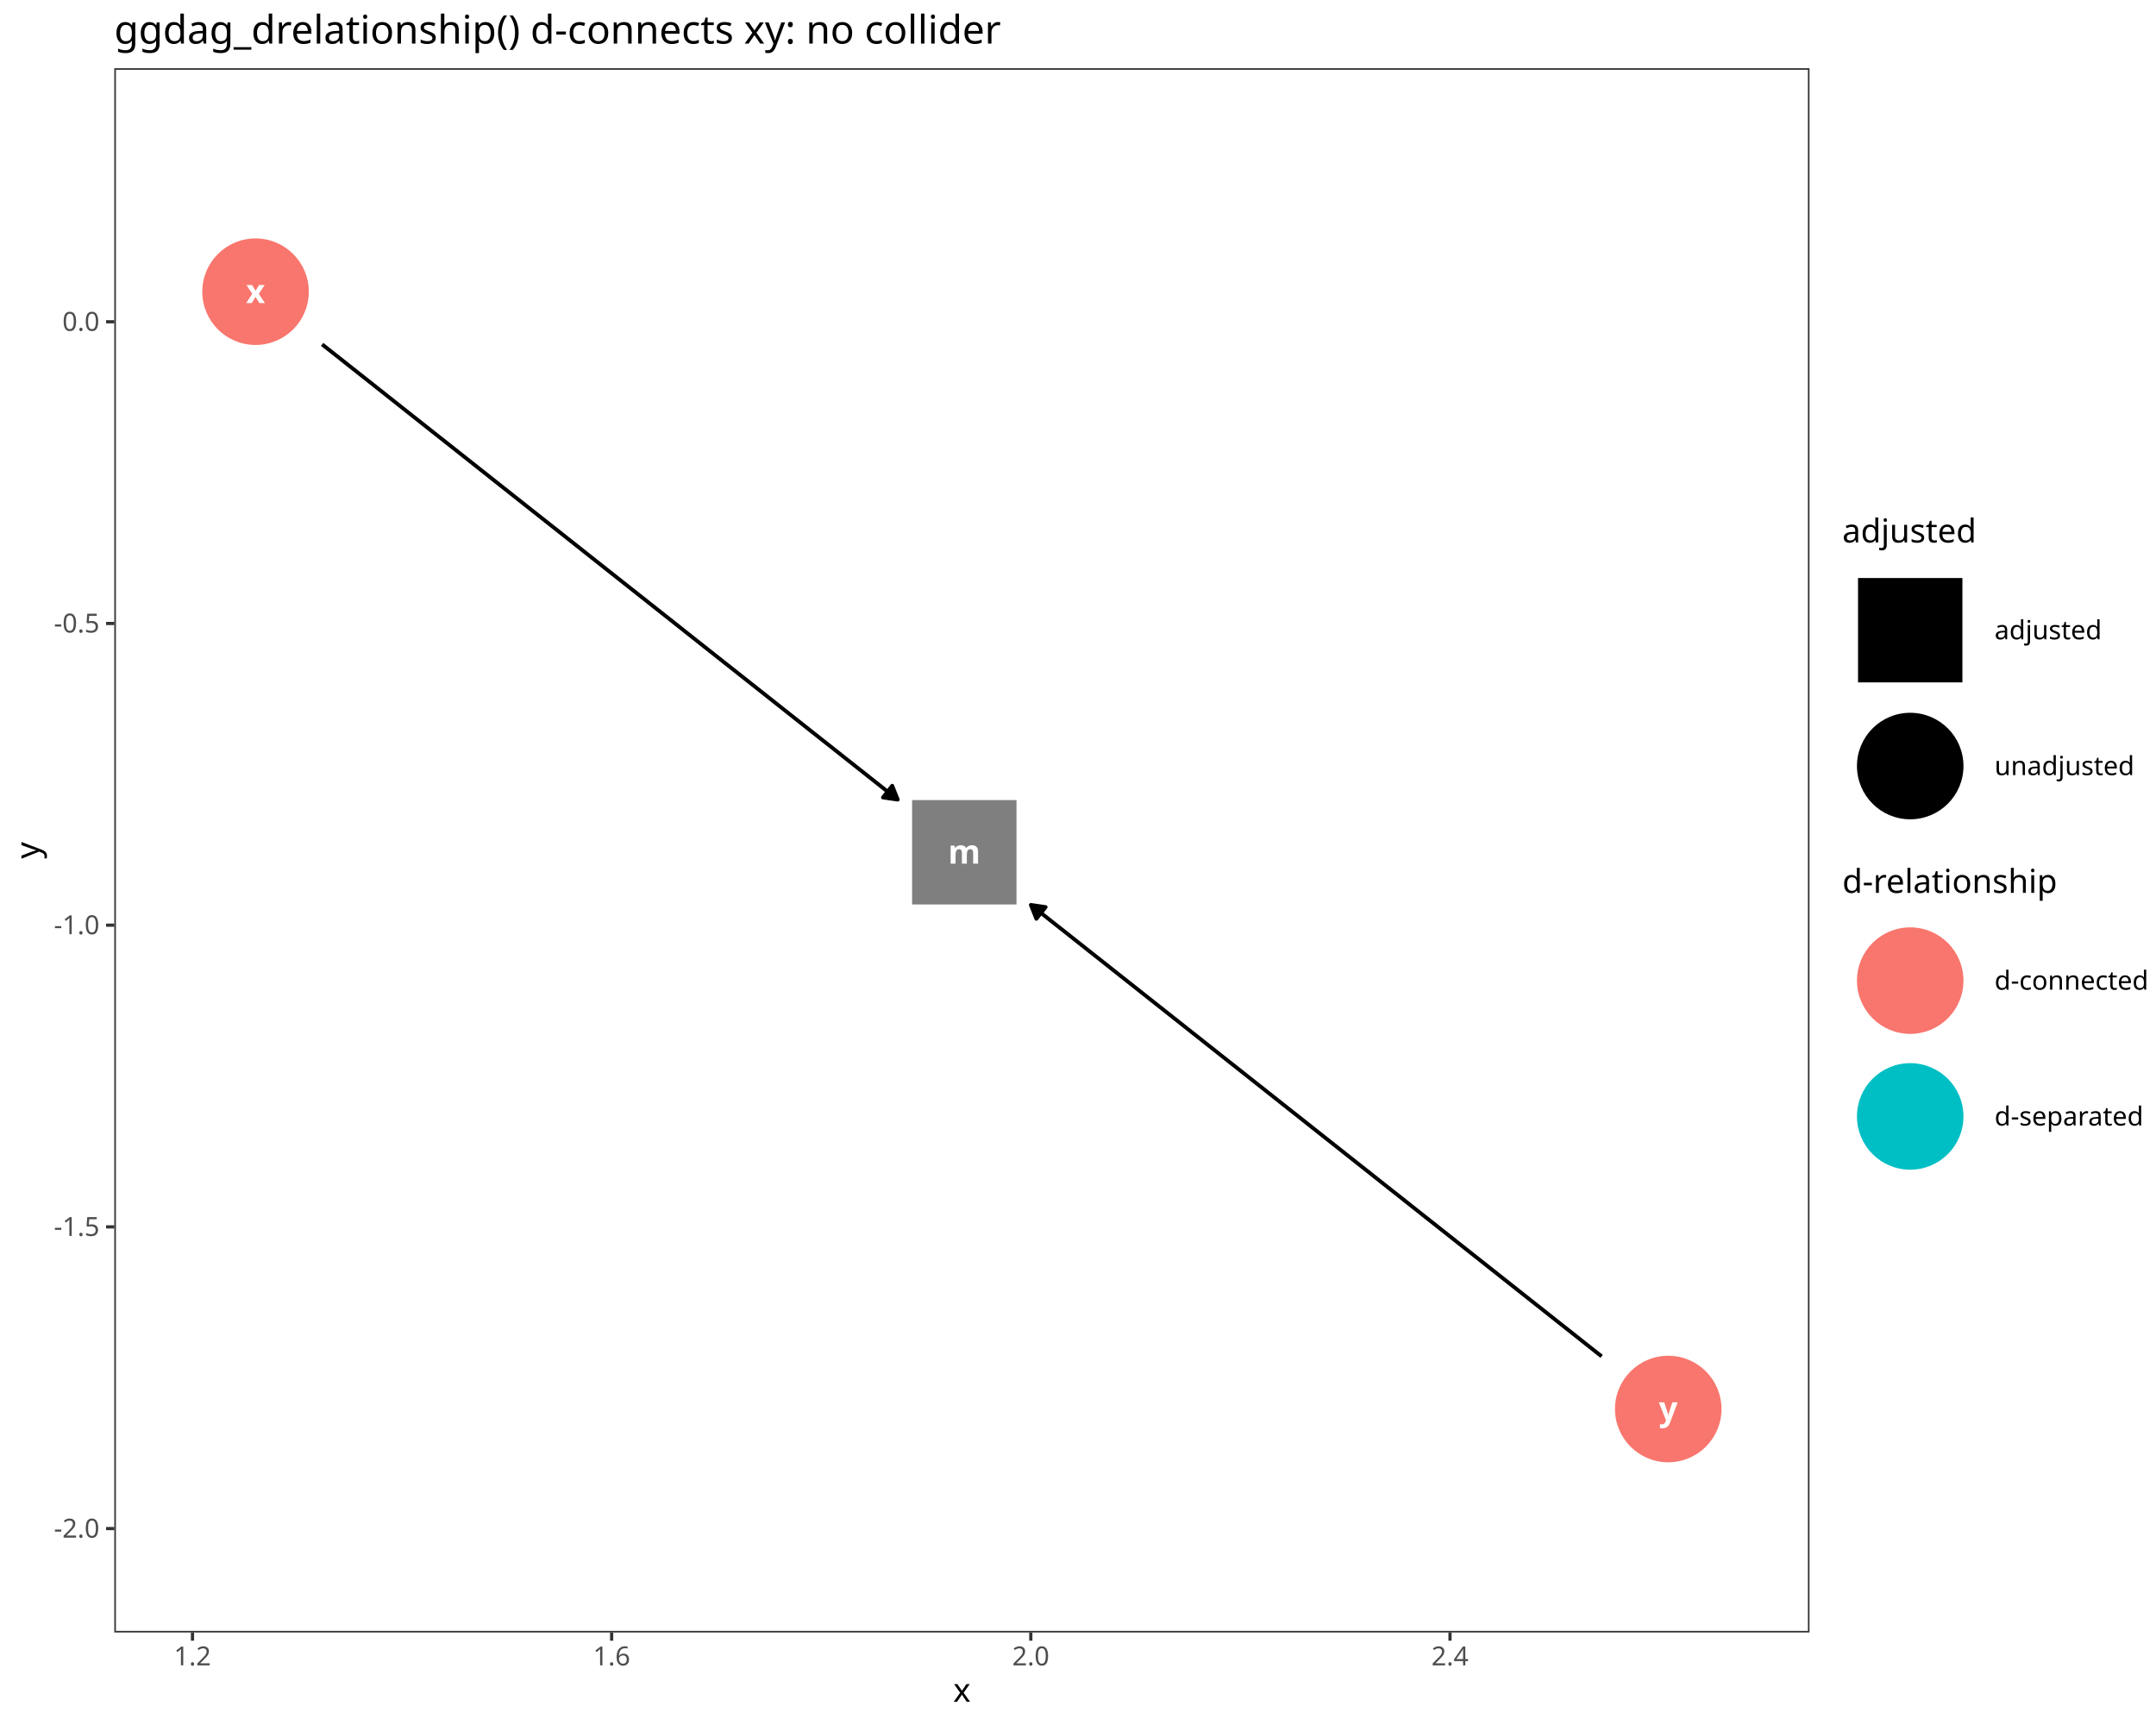
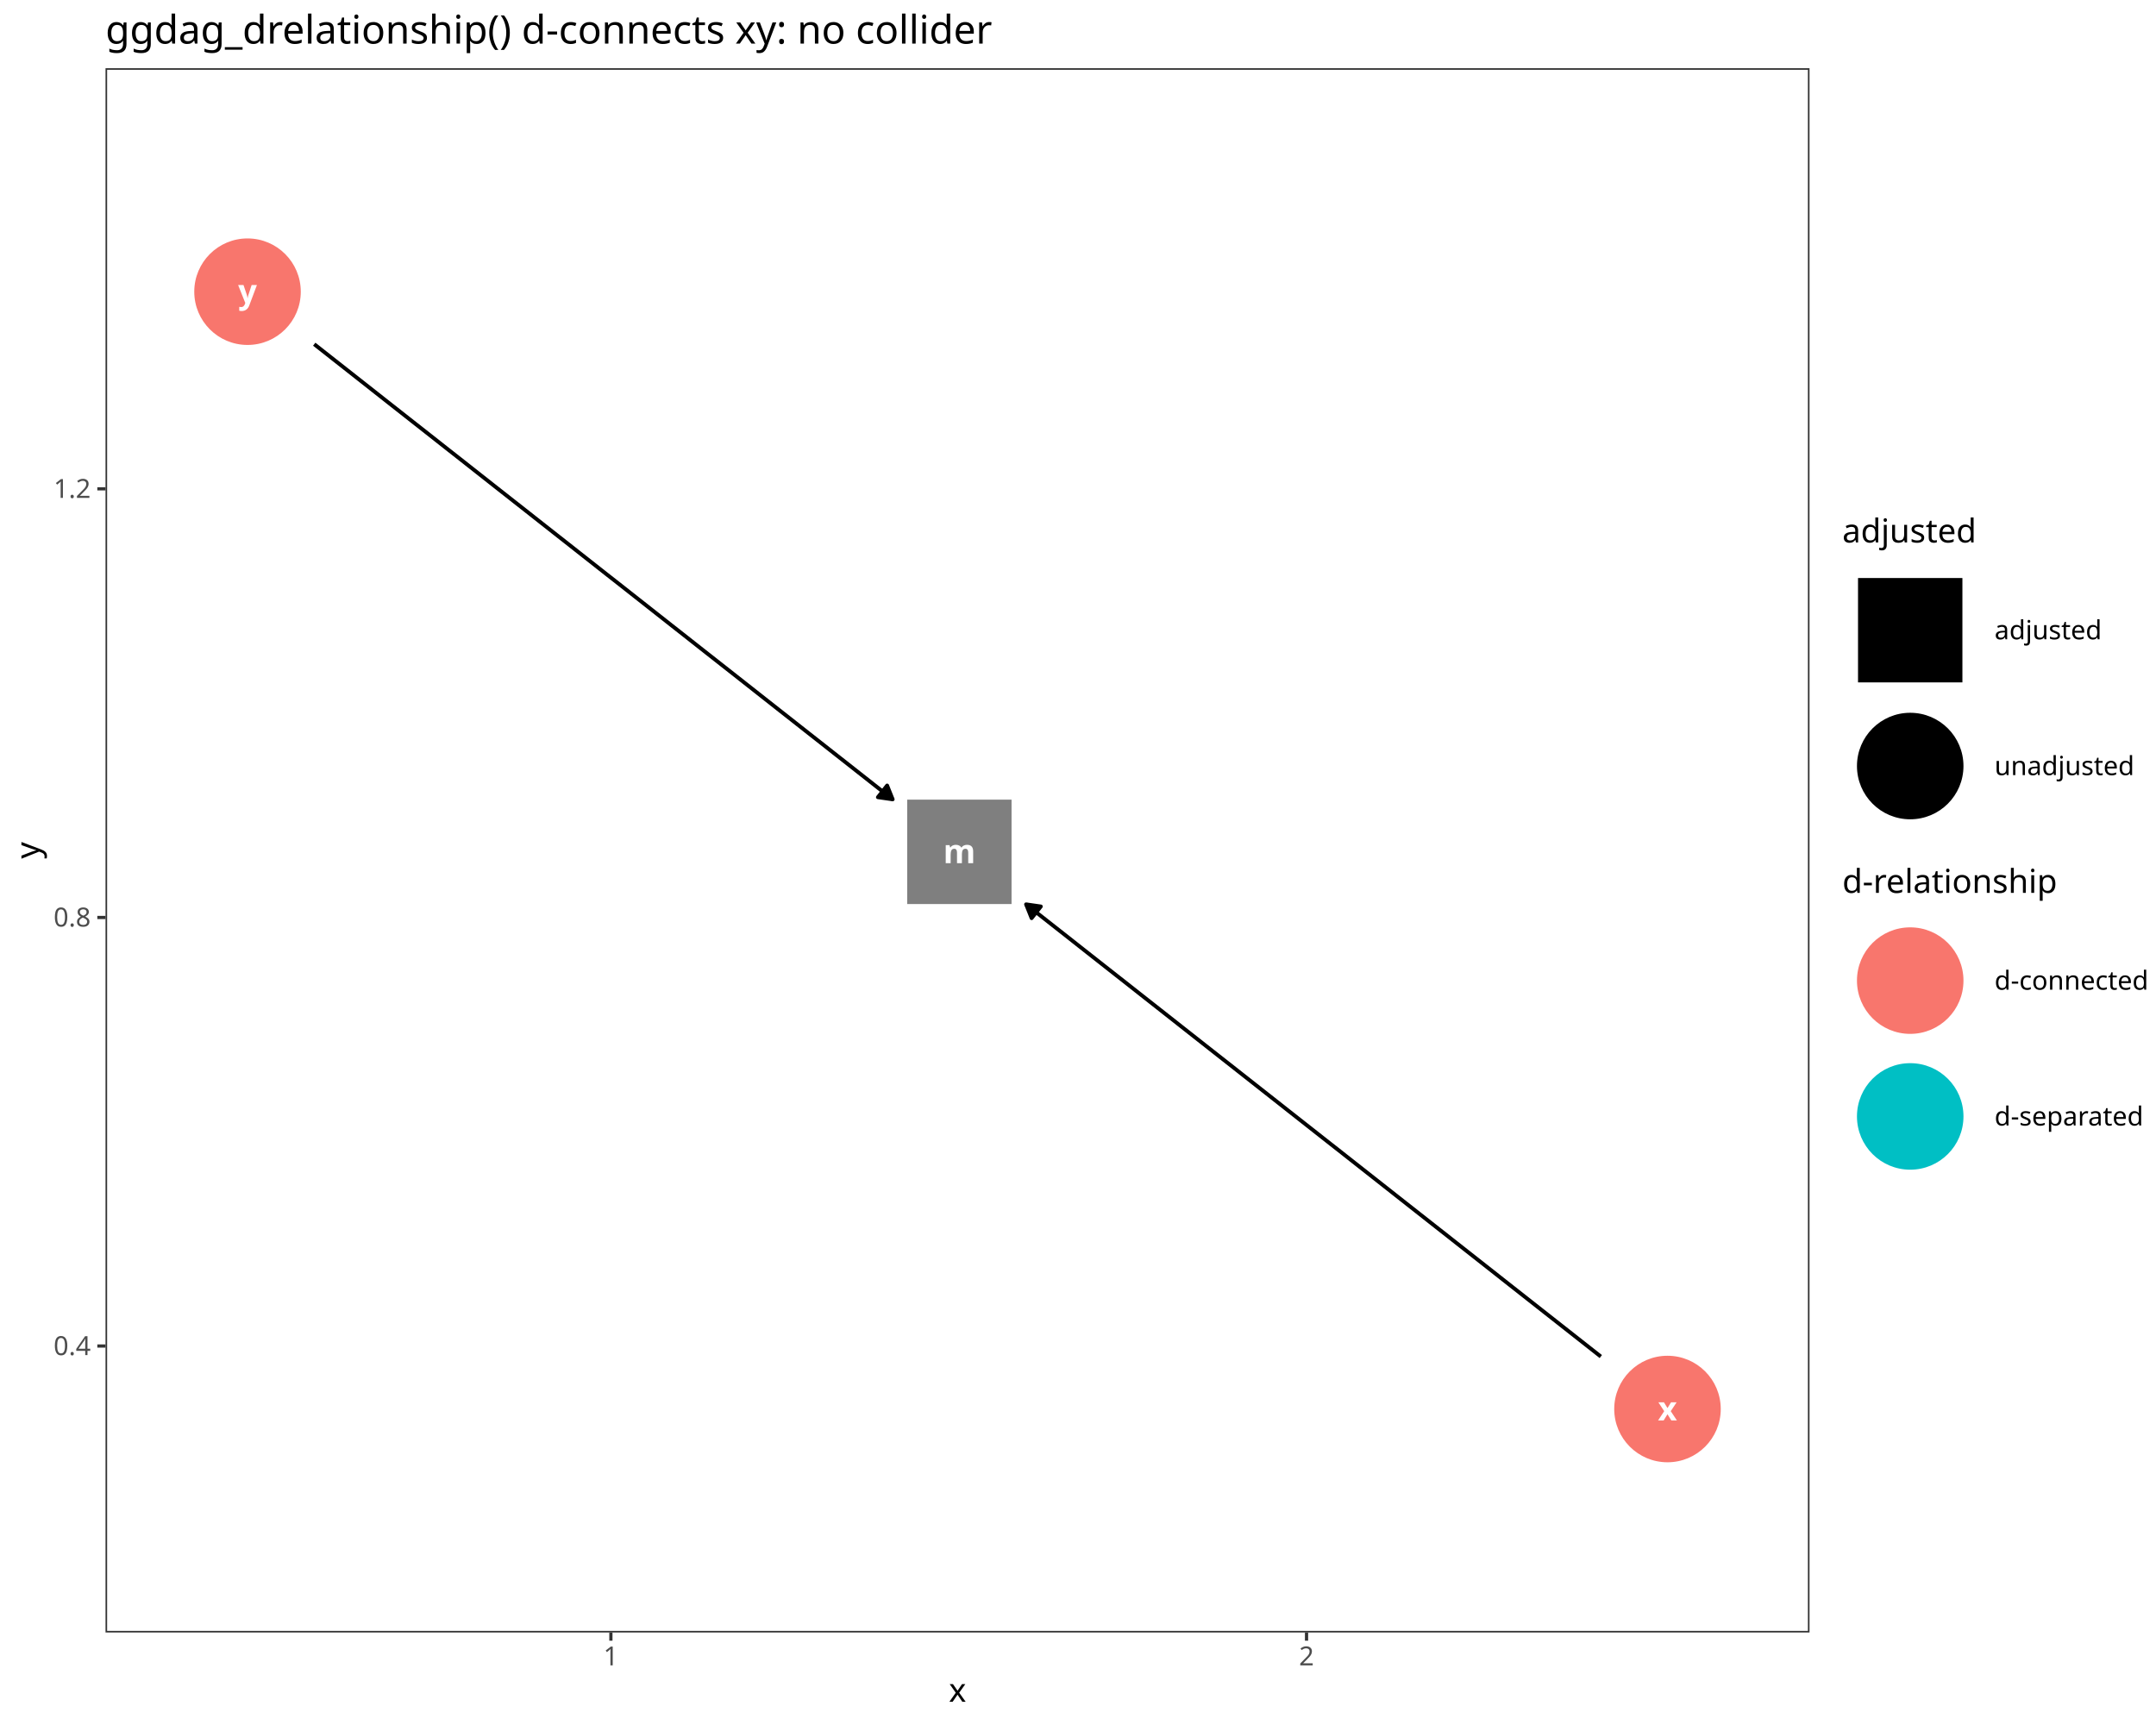
<svg xmlns="http://www.w3.org/2000/svg" class="svglite" data-engine-version="2.0" width="720.00pt" height="576.00pt" viewBox="0 0 720.00 576.00">
  <defs>
    <style type="text/css">
    .svglite line, .svglite polyline, .svglite polygon, .svglite path, .svglite rect, .svglite circle {
      fill: none;
      stroke: #000000;
      stroke-linecap: round;
      stroke-linejoin: round;
      stroke-miterlimit: 10.00;
    }
  </style>
  </defs>
  <rect width="100%" height="100%" style="stroke: none; fill: #FFFFFF;" />
  <defs>
    <clipPath id="cpMC4wMHw3MjAuMDB8MC4wMHw1NzYuMDA=">
      <rect x="0.00" y="0.00" width="720.00" height="576.00" />
    </clipPath>
  </defs>
  <g clip-path="url(#cpMC4wMHw3MjAuMDB8MC4wMHw1NzYuMDA=)">
    <rect x="0.00" y="0.00" width="720.00" height="576.00" style="stroke-width: 1.07; stroke: #FFFFFF; fill: #FFFFFF;" />
  </g>
  <defs>
-     <clipPath id="cpMzguMTd8NjA0LjI4fDIyLjc4fDU0NS4xMQ==">
-       <rect x="38.17" y="22.78" width="566.12" height="522.33" />
+     <clipPath id="cpMzUuMjR8NjA0LjI4fDIyLjc4fDU0NS4xMQ==">
+       <rect x="35.24" y="22.78" width="569.05" height="522.33" />
    </clipPath>
  </defs>
-   <g clip-path="url(#cpMzguMTd8NjA0LjI4fDIyLjc4fDU0NS4xMQ==)">
-     <rect x="38.17" y="22.78" width="566.12" height="522.33" style="stroke-width: 1.07; stroke: none; fill: #FFFFFF;" />
-     <polyline points="107.58,114.99 109.25,116.31 111.64,118.20 114.03,120.09 116.42,121.98 118.82,123.87 121.21,125.76 123.60,127.65 125.99,129.54 128.38,131.43 130.77,133.33 133.16,135.22 135.55,137.11 137.94,139.00 140.33,140.89 142.72,142.78 145.11,144.67 147.50,146.56 149.90,148.45 152.29,150.34 154.68,152.23 157.07,154.12 159.46,156.01 161.85,157.90 164.24,159.80 166.63,161.69 169.02,163.58 171.41,165.47 173.80,167.36 176.19,169.25 178.58,171.14 180.98,173.03 183.37,174.92 185.76,176.81 188.15,178.70 190.54,180.59 192.93,182.48 195.32,184.38 197.71,186.27 200.10,188.16 202.49,190.05 204.88,191.94 207.27,193.83 209.66,195.72 212.05,197.61 214.45,199.50 216.84,201.39 219.23,203.28 221.62,205.17 224.01,207.06 226.40,208.95 228.79,210.85 231.18,212.74 233.57,214.63 235.96,216.52 238.35,218.41 240.74,220.30 243.13,222.19 245.53,224.08 247.92,225.97 250.31,227.86 252.70,229.75 255.09,231.64 257.48,233.53 259.87,235.42 262.26,237.32 264.65,239.21 267.04,241.10 269.43,242.99 271.82,244.88 274.21,246.77 276.61,248.66 279.00,250.55 281.39,252.44 283.78,254.33 286.17,256.22 288.56,258.11 290.95,260.00 293.34,261.89 295.73,263.79 298.12,265.68 299.80,267.00 " style="stroke-width: 1.28; stroke-linecap: butt;" />
-     <polygon points="294.87,266.28 299.80,267.00 297.96,262.37 " style="stroke-width: 1.28; stroke-linecap: butt; fill: #000000;" />
-     <polyline points="534.87,452.91 533.36,451.72 530.99,449.84 528.61,447.96 526.24,446.08 523.86,444.20 521.49,442.33 519.12,440.45 516.74,438.57 514.37,436.69 511.99,434.81 509.62,432.94 507.24,431.06 504.87,429.18 502.49,427.30 500.12,425.42 497.74,423.55 495.37,421.67 493.00,419.79 490.62,417.91 488.25,416.04 485.87,414.16 483.50,412.28 481.12,410.40 478.75,408.52 476.37,406.65 474.00,404.77 471.62,402.89 469.25,401.01 466.88,399.13 464.50,397.26 462.13,395.38 459.75,393.50 457.38,391.62 455.00,389.74 452.63,387.87 450.25,385.99 447.88,384.11 445.50,382.23 443.13,380.36 440.76,378.48 438.38,376.60 436.01,374.72 433.63,372.84 431.26,370.97 428.88,369.09 426.51,367.21 424.13,365.33 421.76,363.45 419.39,361.58 417.01,359.70 414.64,357.82 412.26,355.94 409.89,354.07 407.51,352.19 405.14,350.31 402.76,348.43 400.39,346.55 398.01,344.68 395.64,342.80 393.27,340.92 390.89,339.04 388.52,337.16 386.14,335.29 383.77,333.41 381.39,331.53 379.02,329.65 376.64,327.77 374.27,325.90 371.89,324.02 369.52,322.14 367.15,320.26 364.77,318.39 362.40,316.51 360.02,314.63 357.65,312.75 355.27,310.87 352.90,309.00 350.52,307.12 348.15,305.24 345.77,303.36 344.26,302.17 " style="stroke-width: 1.28; stroke-linecap: butt;" />
-     <polygon points="349.19,302.89 344.26,302.17 346.10,306.80 " style="stroke-width: 1.28; stroke-linecap: butt; fill: #000000;" />
-     <polygon points="304.60,302.01 339.46,302.01 339.46,267.16 304.60,267.16 " style="stroke-width: 0.71; stroke: none; fill: #7F7F7F;" />
-     <circle cx="85.34" cy="97.40" r="17.43" style="stroke-width: 0.71; stroke: #F8766D; fill: #F8766D;" />
-     <circle cx="557.11" cy="470.49" r="17.43" style="stroke-width: 0.71; stroke: #F8766D; fill: #F8766D;" />
-     <text x="322.03" y="288.38" text-anchor="middle" style="font-size: 11.04px; font-weight: bold; fill: #FFFFFF; font-family: sans;" textLength="9.20px" lengthAdjust="spacingAndGlyphs">m</text>
-     <text x="85.34" y="101.20" text-anchor="middle" style="font-size: 11.04px; font-weight: bold; fill: #FFFFFF; font-family: sans;" textLength="5.52px" lengthAdjust="spacingAndGlyphs">x</text>
-     <text x="557.11" y="474.29" text-anchor="middle" style="font-size: 11.04px; font-weight: bold; fill: #FFFFFF; font-family: sans;" textLength="5.52px" lengthAdjust="spacingAndGlyphs">y</text>
-     <rect x="38.17" y="22.78" width="566.12" height="522.33" style="stroke-width: 1.07; stroke: #333333;" />
+   <g clip-path="url(#cpMzUuMjR8NjA0LjI4fDIyLjc4fDU0NS4xMQ==)">
+     <rect x="35.24" y="22.78" width="569.05" height="522.33" style="stroke-width: 1.07; stroke: none; fill: #FFFFFF;" />
+     <polyline points="534.59,452.97 532.98,451.70 530.59,449.82 528.20,447.94 525.81,446.06 523.42,444.18 521.03,442.30 518.64,440.42 516.26,438.55 513.87,436.67 511.48,434.79 509.09,432.91 506.70,431.03 504.31,429.15 501.92,427.27 499.54,425.39 497.15,423.51 494.76,421.63 492.37,419.75 489.98,417.87 487.59,415.99 485.20,414.11 482.82,412.23 480.43,410.36 478.04,408.48 475.65,406.60 473.26,404.72 470.87,402.84 468.48,400.96 466.09,399.08 463.71,397.20 461.32,395.32 458.93,393.44 456.54,391.56 454.15,389.68 451.76,387.80 449.37,385.92 446.99,384.04 444.60,382.17 442.21,380.29 439.82,378.41 437.43,376.53 435.04,374.65 432.65,372.77 430.26,370.89 427.88,369.01 425.49,367.13 423.10,365.25 420.71,363.37 418.32,361.49 415.93,359.61 413.54,357.73 411.16,355.85 408.77,353.98 406.38,352.10 403.99,350.22 401.60,348.34 399.21,346.46 396.82,344.58 394.43,342.70 392.05,340.82 389.66,338.94 387.27,337.06 384.88,335.18 382.49,333.30 380.10,331.42 377.71,329.54 375.33,327.66 372.94,325.79 370.55,323.91 368.16,322.03 365.77,320.15 363.38,318.27 360.99,316.39 358.61,314.51 356.22,312.63 353.83,310.75 351.44,308.87 349.05,306.99 346.66,305.11 344.27,303.23 342.66,301.97 " style="stroke-width: 1.28; stroke-linecap: butt;" />
+     <polygon points="347.59,302.68 342.66,301.97 344.51,306.59 " style="stroke-width: 1.28; stroke-linecap: butt; fill: #000000;" />
+     <polyline points="104.94,114.93 106.67,116.29 109.07,118.18 111.47,120.07 113.88,121.96 116.28,123.85 118.68,125.74 121.08,127.63 123.48,129.52 125.88,131.41 128.28,133.30 130.68,135.19 133.09,137.08 135.49,138.97 137.89,140.86 140.29,142.74 142.69,144.63 145.09,146.52 147.49,148.41 149.89,150.30 152.30,152.19 154.70,154.08 157.10,155.97 159.50,157.86 161.90,159.75 164.30,161.64 166.70,163.53 169.11,165.42 171.51,167.31 173.91,169.19 176.31,171.08 178.71,172.97 181.11,174.86 183.51,176.75 185.91,178.64 188.32,180.53 190.72,182.42 193.12,184.31 195.52,186.20 197.92,188.09 200.32,189.98 202.72,191.87 205.12,193.75 207.53,195.64 209.93,197.53 212.33,199.42 214.73,201.31 217.13,203.20 219.53,205.09 221.93,206.98 224.33,208.87 226.74,210.76 229.14,212.65 231.54,214.54 233.94,216.43 236.34,218.32 238.74,220.20 241.14,222.09 243.55,223.98 245.95,225.87 248.35,227.76 250.75,229.65 253.15,231.54 255.55,233.43 257.95,235.32 260.35,237.21 262.76,239.10 265.16,240.99 267.56,242.88 269.96,244.77 272.36,246.65 274.76,248.54 277.16,250.43 279.56,252.32 281.97,254.21 284.37,256.10 286.77,257.99 289.17,259.88 291.57,261.77 293.97,263.66 296.37,265.55 298.11,266.91 " style="stroke-width: 1.28; stroke-linecap: butt;" />
+     <polygon points="293.18,266.20 298.11,266.91 296.26,262.29 " style="stroke-width: 1.28; stroke-linecap: butt; fill: #000000;" />
+     <polygon points="302.96,301.87 337.81,301.87 337.81,267.01 302.96,267.01 " style="stroke-width: 0.71; stroke: none; fill: #7F7F7F;" />
+     <circle cx="556.86" cy="470.49" r="17.43" style="stroke-width: 0.71; stroke: #F8766D; fill: #F8766D;" />
+     <circle cx="82.66" cy="97.40" r="17.43" style="stroke-width: 0.71; stroke: #F8766D; fill: #F8766D;" />
+     <text x="320.39" y="288.24" text-anchor="middle" style="font-size: 11.04px; font-weight: bold; fill: #FFFFFF; font-family: sans;" textLength="9.20px" lengthAdjust="spacingAndGlyphs">m</text>
+     <text x="556.86" y="474.29" text-anchor="middle" style="font-size: 11.04px; font-weight: bold; fill: #FFFFFF; font-family: sans;" textLength="5.52px" lengthAdjust="spacingAndGlyphs">x</text>
+     <text x="82.66" y="101.20" text-anchor="middle" style="font-size: 11.04px; font-weight: bold; fill: #FFFFFF; font-family: sans;" textLength="5.52px" lengthAdjust="spacingAndGlyphs">y</text>
+     <rect x="35.24" y="22.78" width="569.05" height="522.33" style="stroke-width: 1.07; stroke: #333333;" />
  </g>
  <g clip-path="url(#cpMC4wMHw3MjAuMDB8MC4wMHw1NzYuMDA=)">
-     <text x="33.24" y="513.44" text-anchor="end" style="font-size: 8.80px; fill: #4D4D4D; font-family: sans;" textLength="15.16px" lengthAdjust="spacingAndGlyphs">-2.0</text>
-     <text x="33.24" y="412.69" text-anchor="end" style="font-size: 8.80px; fill: #4D4D4D; font-family: sans;" textLength="15.16px" lengthAdjust="spacingAndGlyphs">-1.5</text>
-     <text x="33.24" y="311.95" text-anchor="end" style="font-size: 8.80px; fill: #4D4D4D; font-family: sans;" textLength="15.16px" lengthAdjust="spacingAndGlyphs">-1.0</text>
-     <text x="33.24" y="211.21" text-anchor="end" style="font-size: 8.80px; fill: #4D4D4D; font-family: sans;" textLength="15.16px" lengthAdjust="spacingAndGlyphs">-0.5</text>
-     <text x="33.24" y="110.47" text-anchor="end" style="font-size: 8.80px; fill: #4D4D4D; font-family: sans;" textLength="12.23px" lengthAdjust="spacingAndGlyphs">0.0</text>
-     <polyline points="35.43,510.41 38.17,510.41 " style="stroke-width: 1.07; stroke: #333333; stroke-linecap: butt;" />
-     <polyline points="35.43,409.67 38.17,409.67 " style="stroke-width: 1.07; stroke: #333333; stroke-linecap: butt;" />
-     <polyline points="35.43,308.93 38.17,308.93 " style="stroke-width: 1.07; stroke: #333333; stroke-linecap: butt;" />
-     <polyline points="35.43,208.19 38.17,208.19 " style="stroke-width: 1.07; stroke: #333333; stroke-linecap: butt;" />
-     <polyline points="35.43,107.44 38.17,107.44 " style="stroke-width: 1.07; stroke: #333333; stroke-linecap: butt;" />
-     <polyline points="64.28,547.85 64.28,545.11 " style="stroke-width: 1.07; stroke: #333333; stroke-linecap: butt;" />
-     <polyline points="204.26,547.85 204.26,545.11 " style="stroke-width: 1.07; stroke: #333333; stroke-linecap: butt;" />
-     <polyline points="344.24,547.85 344.24,545.11 " style="stroke-width: 1.07; stroke: #333333; stroke-linecap: butt;" />
-     <polyline points="484.23,547.85 484.23,545.11 " style="stroke-width: 1.07; stroke: #333333; stroke-linecap: butt;" />
-     <text x="64.28" y="556.10" text-anchor="middle" style="font-size: 8.80px; fill: #4D4D4D; font-family: sans;" textLength="12.23px" lengthAdjust="spacingAndGlyphs">1.2</text>
-     <text x="204.26" y="556.10" text-anchor="middle" style="font-size: 8.80px; fill: #4D4D4D; font-family: sans;" textLength="12.23px" lengthAdjust="spacingAndGlyphs">1.6</text>
-     <text x="344.24" y="556.10" text-anchor="middle" style="font-size: 8.80px; fill: #4D4D4D; font-family: sans;" textLength="12.23px" lengthAdjust="spacingAndGlyphs">2.0</text>
-     <text x="484.23" y="556.10" text-anchor="middle" style="font-size: 8.80px; fill: #4D4D4D; font-family: sans;" textLength="12.23px" lengthAdjust="spacingAndGlyphs">2.4</text>
-     <text x="321.23" y="568.24" text-anchor="middle" style="font-size: 11.00px; font-family: sans;" textLength="5.50px" lengthAdjust="spacingAndGlyphs">x</text>
+     <text x="30.31" y="452.49" text-anchor="end" style="font-size: 8.80px; fill: #4D4D4D; font-family: sans;" textLength="12.23px" lengthAdjust="spacingAndGlyphs">0.4</text>
+     <text x="30.31" y="309.38" text-anchor="end" style="font-size: 8.80px; fill: #4D4D4D; font-family: sans;" textLength="12.23px" lengthAdjust="spacingAndGlyphs">0.8</text>
+     <text x="30.31" y="166.26" text-anchor="end" style="font-size: 8.80px; fill: #4D4D4D; font-family: sans;" textLength="12.23px" lengthAdjust="spacingAndGlyphs">1.2</text>
+     <polyline points="32.50,449.46 35.24,449.46 " style="stroke-width: 1.07; stroke: #333333; stroke-linecap: butt;" />
+     <polyline points="32.50,306.35 35.24,306.35 " style="stroke-width: 1.07; stroke: #333333; stroke-linecap: butt;" />
+     <polyline points="32.50,163.23 35.24,163.23 " style="stroke-width: 1.07; stroke: #333333; stroke-linecap: butt;" />
+     <polyline points="204.01,547.85 204.01,545.11 " style="stroke-width: 1.07; stroke: #333333; stroke-linecap: butt;" />
+     <polyline points="436.32,547.85 436.32,545.11 " style="stroke-width: 1.07; stroke: #333333; stroke-linecap: butt;" />
+     <text x="204.01" y="556.10" text-anchor="middle" style="font-size: 8.80px; fill: #4D4D4D; font-family: sans;" textLength="4.89px" lengthAdjust="spacingAndGlyphs">1</text>
+     <text x="436.32" y="556.10" text-anchor="middle" style="font-size: 8.80px; fill: #4D4D4D; font-family: sans;" textLength="4.89px" lengthAdjust="spacingAndGlyphs">2</text>
+     <text x="319.76" y="568.24" text-anchor="middle" style="font-size: 11.00px; font-family: sans;" textLength="5.50px" lengthAdjust="spacingAndGlyphs">x</text>
    <text transform="translate(13.05,283.95) rotate(-90)" text-anchor="middle" style="font-size: 11.00px; font-family: sans;" textLength="5.50px" lengthAdjust="spacingAndGlyphs">y</text>
    <rect x="615.24" y="172.43" width="93.90" height="106.04" style="stroke-width: 1.07; stroke: none; fill: #FFFFFF;" />
    <text x="615.24" y="181.14" style="font-size: 11.00px; font-family: sans;" textLength="41.59px" lengthAdjust="spacingAndGlyphs">adjusted</text>
    <rect x="615.24" y="187.76" width="45.35" height="45.35" style="stroke-width: 1.07; stroke: none; fill: #FFFFFF;" />
    <polygon points="620.49,227.86 655.35,227.86 655.35,193.01 620.49,193.01 " style="stroke-width: 0.71; stroke: none; fill: #000000;" />
    <rect x="615.24" y="233.11" width="45.35" height="45.35" style="stroke-width: 1.07; stroke: none; fill: #FFFFFF;" />
    <circle cx="637.92" cy="255.79" r="17.43" style="stroke-width: 0.71; fill: #000000;" />
    <text x="666.08" y="213.47" style="font-size: 8.80px; font-family: sans;" textLength="33.27px" lengthAdjust="spacingAndGlyphs">adjusted</text>
    <text x="666.08" y="258.82" style="font-size: 8.80px; font-family: sans;" textLength="43.06px" lengthAdjust="spacingAndGlyphs">unadjusted</text>
    <rect x="615.24" y="289.43" width="99.28" height="106.04" style="stroke-width: 1.07; stroke: none; fill: #FFFFFF;" />
    <text x="615.24" y="298.14" style="font-size: 11.00px; font-family: sans;" textLength="66.04px" lengthAdjust="spacingAndGlyphs">d-relationship</text>
    <rect x="615.24" y="304.76" width="45.35" height="45.35" style="stroke-width: 1.07; stroke: none; fill: #FFFFFF;" />
    <circle cx="637.92" cy="327.44" r="17.43" style="stroke-width: 0.71; stroke: #F8766D; fill: #F8766D;" />
    <rect x="615.24" y="350.12" width="45.35" height="45.35" style="stroke-width: 1.07; stroke: none; fill: #FFFFFF;" />
    <circle cx="637.92" cy="372.79" r="17.43" style="stroke-width: 0.71; stroke: #00BFC4; fill: #00BFC4;" />
    <text x="666.08" y="330.47" style="font-size: 8.80px; font-family: sans;" textLength="48.44px" lengthAdjust="spacingAndGlyphs">d-connected</text>
    <text x="666.08" y="375.82" style="font-size: 8.80px; font-family: sans;" textLength="46.97px" lengthAdjust="spacingAndGlyphs">d-separated</text>
-     <text x="38.17" y="14.56" style="font-size: 13.20px; font-family: sans;" textLength="280.33px" lengthAdjust="spacingAndGlyphs">ggdag_drelationship() d-connects xy: no collider</text>
+     <text x="35.24" y="14.56" style="font-size: 13.20px; font-family: sans;" textLength="280.33px" lengthAdjust="spacingAndGlyphs">ggdag_drelationship() d-connects xy: no collider</text>
  </g>
</svg>
